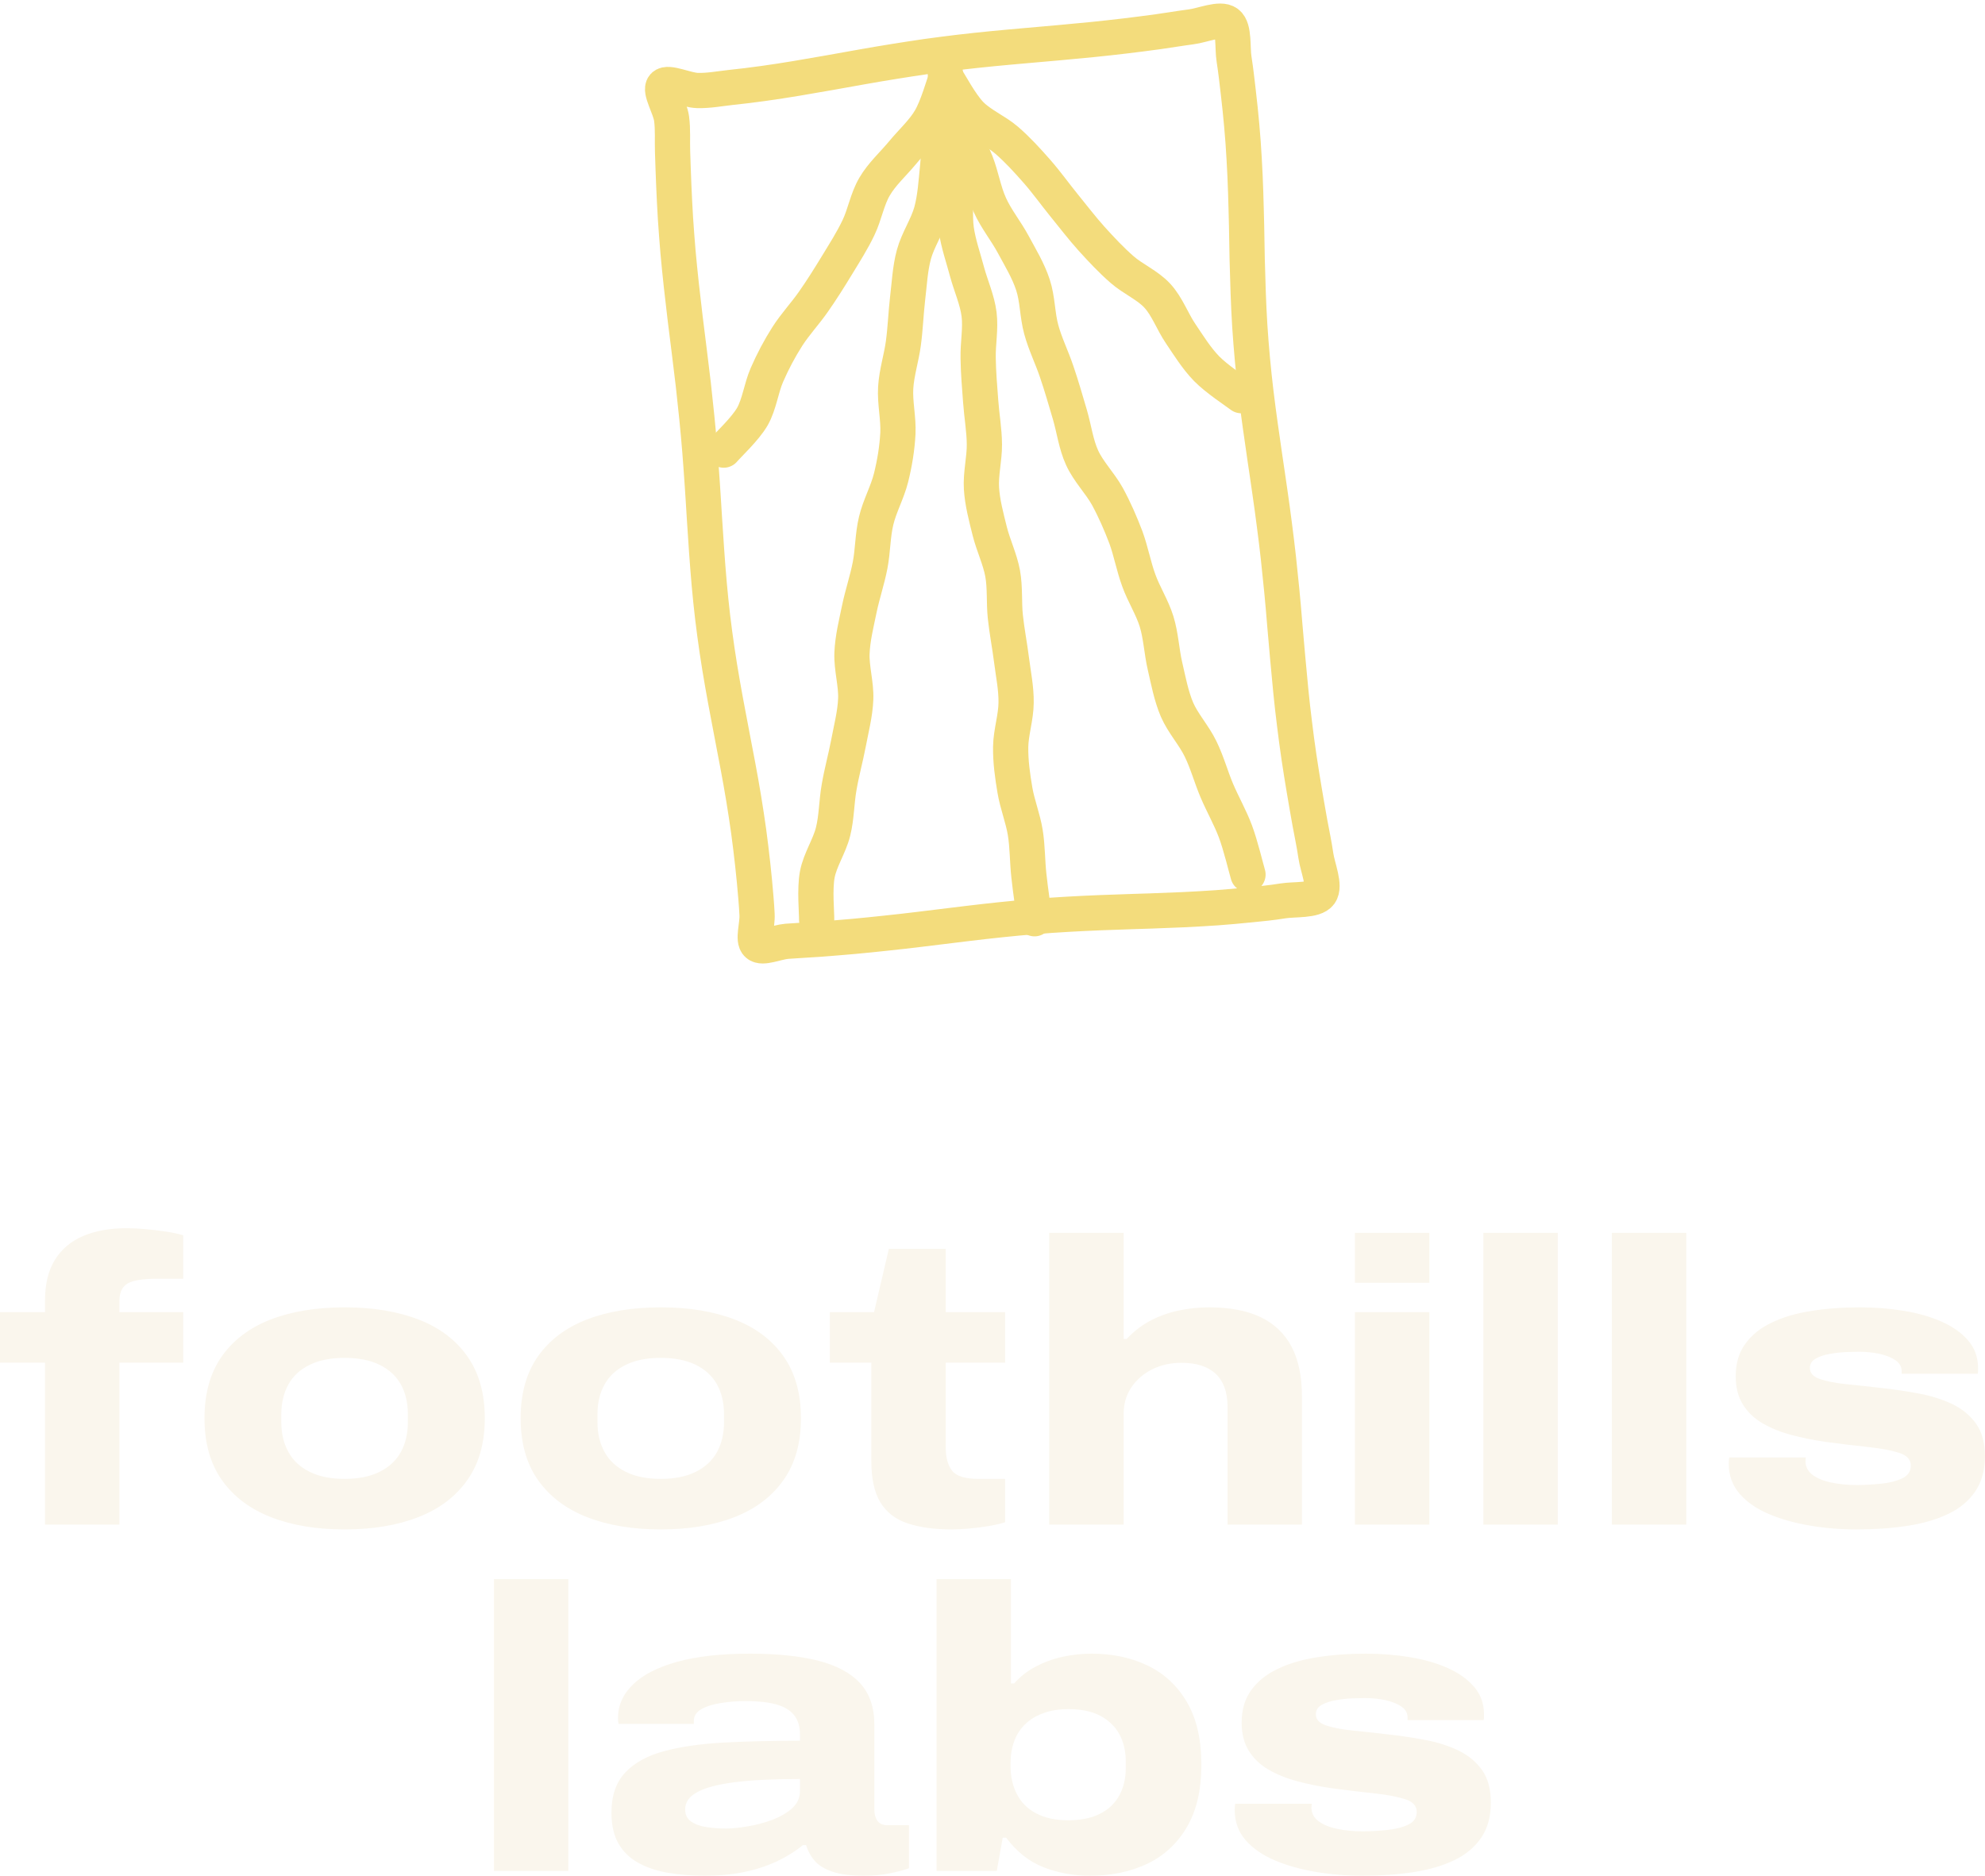
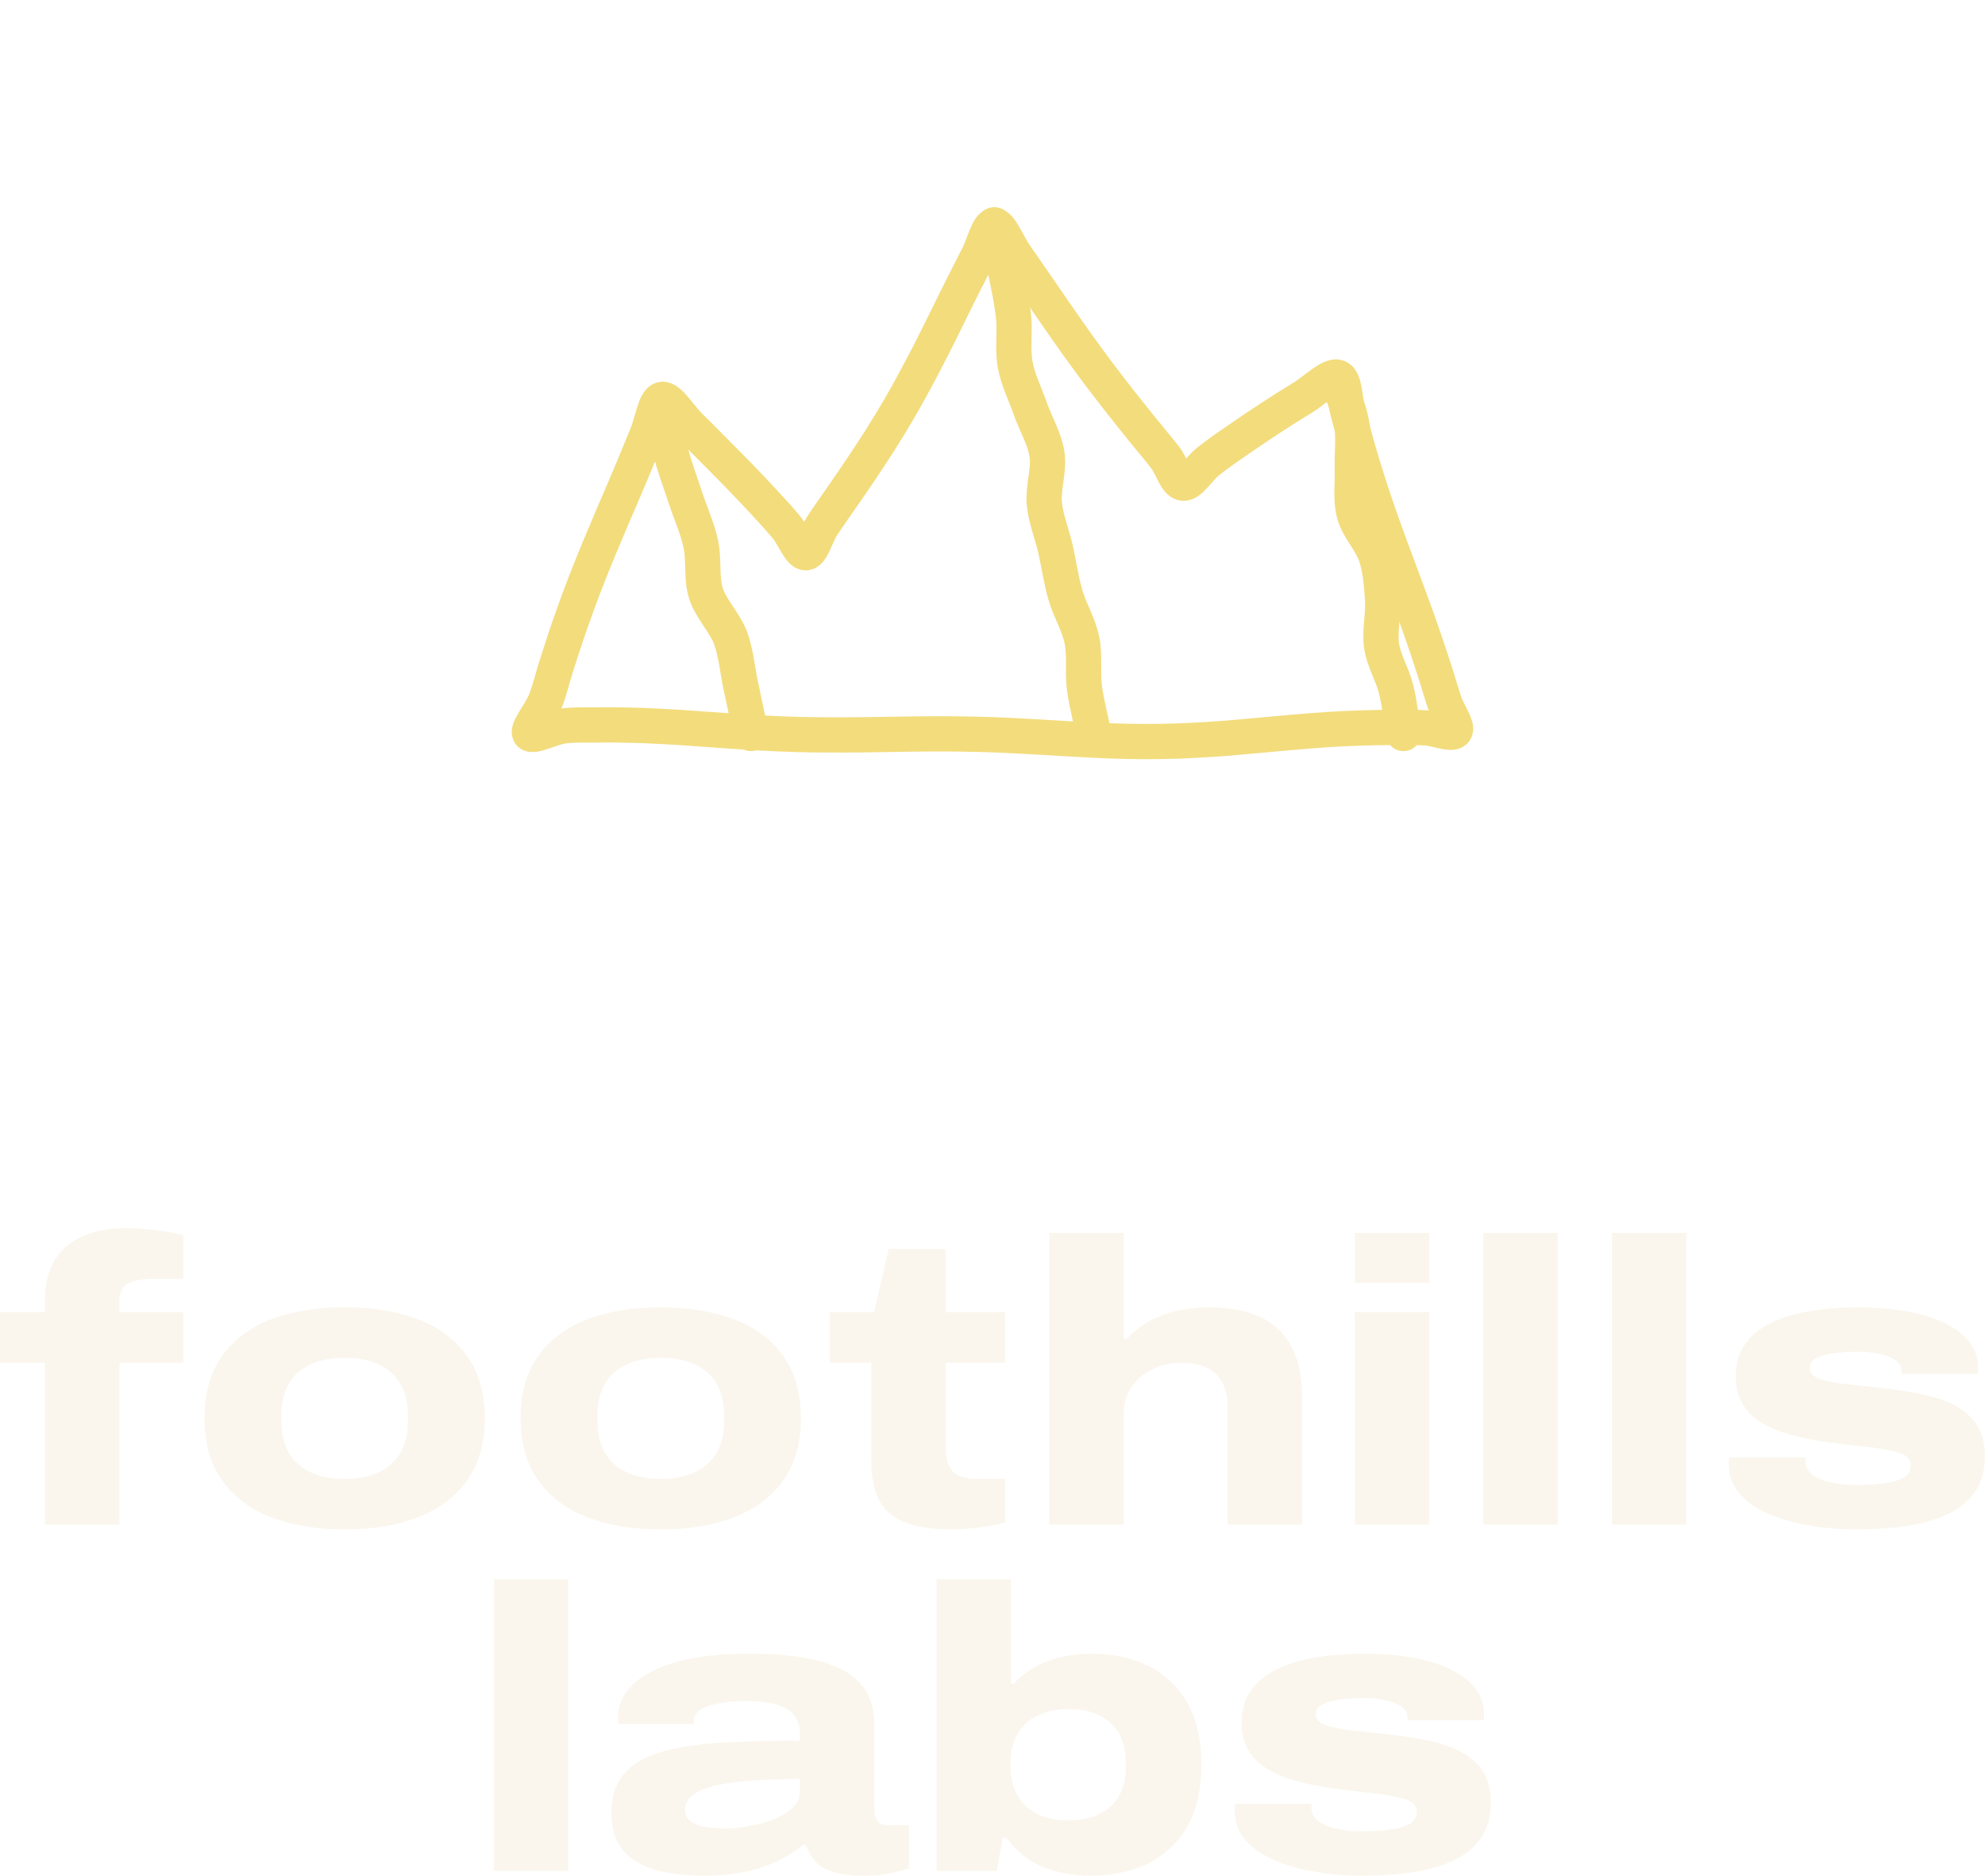
<svg xmlns="http://www.w3.org/2000/svg" viewBox="0 0 197.15 186.32" width="197.15" height="186.32" role="img" aria-label="Foothills Labs">
  <g transform="translate(50.57 0)">
    <g fill="none" stroke="#F3DC7C" stroke-width="3.5" stroke-linecap="round" stroke-linejoin="round">
-       <path d="M 15.34 8.53 C 15.77 8.06 17.59 8.96 18.7 8.99 C 19.8 9.02 20.89 8.81 21.98 8.69 C 23.07 8.58 24.16 8.44 25.25 8.29 C 26.34 8.14 27.42 7.97 28.51 7.79 C 29.59 7.61 30.68 7.42 31.76 7.23 C 32.85 7.04 33.93 6.84 35.01 6.65 C 36.09 6.46 37.18 6.27 38.26 6.1 C 39.35 5.92 40.44 5.76 41.52 5.6 C 42.61 5.45 43.7 5.31 44.79 5.18 C 45.88 5.05 46.97 4.94 48.07 4.83 C 49.16 4.72 50.25 4.63 51.35 4.53 C 52.44 4.43 53.53 4.34 54.63 4.24 C 55.72 4.14 56.81 4.04 57.91 3.93 C 59 3.82 60.09 3.7 61.18 3.57 C 62.27 3.44 63.36 3.3 64.45 3.15 C 65.54 3 66.56 2.82 67.71 2.67 C 68.86 2.53 70.62 1.75 71.33 2.29 C 72.05 2.83 71.81 4.75 72 5.9 C 72.18 7.05 72.29 8.09 72.42 9.19 C 72.55 10.28 72.66 11.38 72.76 12.48 C 72.86 13.58 72.94 14.69 73 15.79 C 73.07 16.89 73.11 18 73.15 19.11 C 73.19 20.21 73.21 21.32 73.24 22.43 C 73.26 23.53 73.28 24.64 73.3 25.75 C 73.33 26.86 73.36 27.97 73.4 29.07 C 73.44 30.18 73.49 31.28 73.56 32.39 C 73.63 33.49 73.72 34.59 73.82 35.69 C 73.92 36.79 74.04 37.89 74.17 38.98 C 74.3 40.08 74.45 41.18 74.6 42.27 C 74.75 43.37 74.91 44.46 75.07 45.55 C 75.23 46.65 75.4 47.74 75.55 48.83 C 75.71 49.93 75.86 51.02 76 52.12 C 76.14 53.21 76.28 54.31 76.4 55.41 C 76.52 56.5 76.63 57.6 76.74 58.7 C 76.85 59.8 76.94 60.9 77.03 62 C 77.13 63.1 77.22 64.2 77.32 65.3 C 77.42 66.4 77.52 67.5 77.63 68.6 C 77.74 69.7 77.86 70.8 78 71.89 C 78.13 72.99 78.28 74.08 78.44 75.18 C 78.6 76.27 78.78 77.37 78.96 78.45 C 79.14 79.55 79.34 80.64 79.53 81.73 C 79.73 82.82 79.95 83.82 80.12 84.99 C 80.29 86.17 81.09 88 80.54 88.75 C 79.99 89.5 78 89.3 76.83 89.49 C 75.67 89.68 74.66 89.77 73.56 89.88 C 72.47 89.99 71.38 90.09 70.28 90.17 C 69.19 90.25 68.09 90.3 66.99 90.36 C 65.89 90.41 64.79 90.45 63.69 90.49 C 62.59 90.53 61.49 90.55 60.39 90.6 C 59.29 90.64 58.19 90.67 57.09 90.73 C 56 90.78 54.9 90.85 53.8 90.92 C 52.71 91 51.61 91.09 50.52 91.19 C 49.43 91.29 48.34 91.41 47.24 91.53 C 46.15 91.65 45.06 91.79 43.97 91.92 C 42.88 92.05 41.79 92.19 40.7 92.32 C 39.61 92.45 38.52 92.58 37.43 92.69 C 36.34 92.81 35.25 92.92 34.15 93.02 C 33.06 93.12 31.97 93.2 30.87 93.29 C 29.77 93.37 28.62 93.42 27.58 93.5 C 26.55 93.59 25.15 94.25 24.66 93.8 C 24.16 93.36 24.68 91.88 24.62 90.83 C 24.57 89.78 24.46 88.62 24.36 87.52 C 24.25 86.43 24.14 85.33 24 84.23 C 23.87 83.14 23.72 82.04 23.55 80.95 C 23.39 79.86 23.2 78.76 23.01 77.67 C 22.82 76.58 22.61 75.5 22.4 74.41 C 22.2 73.32 21.98 72.23 21.78 71.14 C 21.57 70.05 21.37 68.96 21.18 67.87 C 20.99 66.78 20.81 65.69 20.65 64.6 C 20.49 63.5 20.34 62.41 20.21 61.31 C 20.08 60.22 19.97 59.12 19.87 58.02 C 19.77 56.92 19.69 55.81 19.61 54.71 C 19.53 53.61 19.46 52.51 19.39 51.4 C 19.32 50.3 19.26 49.2 19.18 48.09 C 19.1 46.99 19.03 45.89 18.94 44.79 C 18.85 43.69 18.75 42.59 18.64 41.49 C 18.53 40.39 18.41 39.29 18.29 38.2 C 18.16 37.1 18.02 36 17.89 34.91 C 17.76 33.81 17.61 32.71 17.48 31.62 C 17.35 30.52 17.22 29.42 17.1 28.33 C 16.98 27.23 16.87 26.13 16.77 25.03 C 16.68 23.93 16.59 22.83 16.52 21.73 C 16.45 20.62 16.4 19.52 16.35 18.41 C 16.3 17.31 16.27 16.2 16.23 15.09 C 16.19 13.99 16.28 12.87 16.13 11.77 C 15.98 10.68 14.91 8.99 15.34 8.53 Z" />
-       <path d="M 43.18 5.6 C 43.23 6.32 43.43 8.46 43.51 9.89 C 43.59 11.33 43.54 12.78 43.67 14.21 C 43.81 15.64 44.18 17.04 44.3 18.47 C 44.42 19.9 44.22 21.37 44.41 22.79 C 44.61 24.21 45.11 25.61 45.48 27.01 C 45.86 28.41 46.49 29.79 46.67 31.21 C 46.85 32.64 46.55 34.11 46.58 35.55 C 46.6 37 46.72 38.43 46.83 39.86 C 46.93 41.29 47.19 42.71 47.2 44.15 C 47.21 45.59 46.82 47.08 46.91 48.51 C 47 49.95 47.38 51.35 47.73 52.76 C 48.08 54.16 48.75 55.54 49.01 56.95 C 49.27 58.37 49.13 59.83 49.28 61.25 C 49.43 62.68 49.71 64.1 49.89 65.52 C 50.07 66.95 50.37 68.36 50.35 69.8 C 50.34 71.25 49.83 72.75 49.81 74.19 C 49.79 75.64 49.99 77.06 50.23 78.48 C 50.47 79.9 51.03 81.28 51.26 82.7 C 51.49 84.12 51.46 85.56 51.62 86.99 C 51.77 88.42 52.09 90.55 52.18 91.26" />
-       <path d="M 43.4 7.74 C 43.14 8.42 42.55 10.58 41.83 11.82 C 41.11 13.06 39.98 14.06 39.06 15.18 C 38.13 16.3 37.01 17.3 36.29 18.54 C 35.56 19.78 35.32 21.31 34.7 22.6 C 34.08 23.91 33.3 25.12 32.56 26.34 C 31.81 27.57 31.05 28.79 30.22 29.97 C 29.4 31.15 28.39 32.22 27.62 33.43 C 26.85 34.64 26.18 35.91 25.6 37.24 C 25.02 38.57 24.86 40.14 24.15 41.39 C 23.43 42.63 21.78 44.15 21.31 44.71" />
-       <path d="M 43.4 7.74 C 43.81 8.34 44.84 10.33 45.84 11.36 C 46.84 12.39 48.31 12.98 49.4 13.92 C 50.5 14.87 51.46 15.93 52.41 17.01 C 53.36 18.09 54.2 19.27 55.1 20.38 C 56.01 21.5 56.89 22.65 57.85 23.72 C 58.81 24.78 59.79 25.83 60.88 26.78 C 61.97 27.73 63.42 28.33 64.39 29.39 C 65.36 30.45 65.87 31.93 66.69 33.14 C 67.5 34.34 68.27 35.59 69.27 36.62 C 70.28 37.65 72.13 38.86 72.71 39.3" />
-       <path d="M 43.4 7.74 C 43.31 8.48 42.98 10.68 42.83 12.16 C 42.69 13.64 42.7 15.14 42.55 16.62 C 42.4 18.1 42.32 19.59 41.93 21.03 C 41.53 22.47 40.59 23.83 40.2 25.27 C 39.81 26.71 39.75 28.21 39.57 29.68 C 39.4 31.16 39.35 32.65 39.15 34.12 C 38.95 35.59 38.48 37.02 38.39 38.51 C 38.3 40 38.68 41.56 38.61 43.05 C 38.53 44.54 38.29 46 37.93 47.45 C 37.57 48.9 36.79 50.28 36.45 51.73 C 36.1 53.18 36.13 54.68 35.85 56.14 C 35.57 57.6 35.08 59.03 34.78 60.48 C 34.48 61.94 34.11 63.39 34.05 64.88 C 33.99 66.37 34.48 67.95 34.42 69.44 C 34.36 70.93 33.97 72.38 33.7 73.83 C 33.42 75.29 33.02 76.73 32.77 78.2 C 32.51 79.66 32.53 81.17 32.17 82.61 C 31.81 84.06 30.87 85.42 30.6 86.88 C 30.33 88.34 30.55 90.62 30.54 91.37" />
-       <path d="M 43.4 7.74 C 43.59 8.46 44 10.69 44.49 12.09 C 44.99 13.49 45.82 14.76 46.37 16.14 C 46.91 17.52 47.13 19.03 47.75 20.38 C 48.36 21.74 49.35 22.95 50.06 24.27 C 50.77 25.59 51.56 26.88 52.02 28.29 C 52.49 29.7 52.45 31.3 52.85 32.74 C 53.24 34.18 53.91 35.51 54.38 36.92 C 54.86 38.32 55.27 39.76 55.69 41.18 C 56.11 42.61 56.29 44.13 56.91 45.48 C 57.53 46.84 58.68 47.99 59.41 49.3 C 60.13 50.62 60.72 51.98 61.25 53.37 C 61.76 54.76 62.02 56.25 62.53 57.64 C 63.03 59.04 63.86 60.31 64.3 61.73 C 64.74 63.16 64.8 64.72 65.14 66.18 C 65.48 67.64 65.75 69.12 66.33 70.49 C 66.92 71.85 68.01 73.03 68.66 74.37 C 69.32 75.71 69.7 77.15 70.28 78.52 C 70.86 79.89 71.61 81.19 72.13 82.58 C 72.65 83.97 73.17 86.16 73.38 86.87" />
+       <path d="M 2.04 72.86 C 1.75 72.45 3.16 70.76 3.59 69.66 C 4.03 68.56 4.29 67.39 4.65 66.26 C 5.01 65.13 5.37 64 5.75 62.88 C 6.14 61.76 6.53 60.64 6.94 59.53 C 7.35 58.42 7.78 57.32 8.22 56.22 C 8.66 55.12 9.12 54.03 9.58 52.94 C 10.03 51.85 10.51 50.76 10.97 49.68 C 11.43 48.59 11.9 47.5 12.36 46.41 C 12.82 45.32 13.24 44.25 13.71 43.13 C 14.18 42 14.49 39.82 15.17 39.67 C 15.87 39.52 16.99 41.4 17.85 42.24 C 18.7 43.08 19.5 43.89 20.32 44.72 C 21.14 45.55 21.97 46.37 22.78 47.21 C 23.59 48.05 24.4 48.89 25.19 49.75 C 25.98 50.6 26.81 51.49 27.52 52.35 C 28.24 53.21 28.87 54.93 29.46 54.91 C 30.06 54.89 30.49 53.15 31.09 52.23 C 31.69 51.31 32.4 50.33 33.05 49.38 C 33.7 48.43 34.36 47.49 35 46.53 C 35.64 45.57 36.27 44.61 36.89 43.64 C 37.5 42.67 38.1 41.69 38.68 40.7 C 39.26 39.71 39.82 38.7 40.36 37.69 C 40.91 36.68 41.44 35.66 41.96 34.64 C 42.48 33.62 42.99 32.58 43.5 31.55 C 44.01 30.52 44.51 29.49 45.03 28.46 C 45.54 27.44 46.07 26.41 46.59 25.39 C 47.12 24.38 47.57 22.4 48.18 22.38 C 48.78 22.36 49.54 24.3 50.22 25.28 C 50.9 26.26 51.59 27.25 52.26 28.23 C 52.94 29.22 53.62 30.21 54.3 31.19 C 54.98 32.17 55.66 33.16 56.36 34.13 C 57.06 35.1 57.76 36.07 58.48 37.03 C 59.2 37.98 59.93 38.93 60.67 39.88 C 61.41 40.82 62.16 41.75 62.91 42.69 C 63.67 43.62 64.51 44.6 65.18 45.48 C 65.85 46.37 66.24 47.94 66.95 48 C 67.66 48.05 68.51 46.55 69.44 45.82 C 70.37 45.08 71.47 44.32 72.51 43.61 C 73.54 42.89 74.59 42.19 75.65 41.5 C 76.7 40.81 77.74 40.15 78.85 39.48 C 79.95 38.8 81.55 37.23 82.29 37.47 C 83.03 37.7 82.99 39.8 83.3 40.92 C 83.62 42.04 83.88 43.1 84.18 44.19 C 84.49 45.27 84.81 46.35 85.15 47.43 C 85.49 48.5 85.84 49.57 86.21 50.64 C 86.57 51.7 86.96 52.76 87.34 53.82 C 87.73 54.88 88.13 55.93 88.52 56.99 C 88.91 58.04 89.31 59.1 89.69 60.16 C 90.08 61.22 90.46 62.28 90.82 63.34 C 91.19 64.41 91.54 65.48 91.89 66.55 C 92.24 67.62 92.56 68.77 92.9 69.77 C 93.24 70.79 94.25 72.18 93.94 72.6 C 93.62 73.02 92.06 72.36 91.02 72.3 C 89.98 72.24 88.82 72.25 87.72 72.26 C 86.62 72.26 85.53 72.28 84.43 72.32 C 83.33 72.35 82.23 72.41 81.13 72.48 C 80.03 72.55 78.94 72.65 77.84 72.74 C 76.74 72.83 75.64 72.94 74.54 73.04 C 73.44 73.14 72.34 73.24 71.25 73.33 C 70.15 73.41 69.05 73.49 67.95 73.54 C 66.85 73.6 65.75 73.64 64.65 73.65 C 63.56 73.67 62.46 73.66 61.36 73.64 C 60.26 73.62 59.16 73.57 58.06 73.52 C 56.97 73.47 55.87 73.4 54.77 73.34 C 53.67 73.28 52.57 73.2 51.47 73.15 C 50.37 73.09 49.28 73.03 48.18 72.99 C 47.08 72.95 45.98 72.92 44.88 72.91 C 43.78 72.89 42.68 72.89 41.59 72.9 C 40.49 72.9 39.39 72.92 38.29 72.94 C 37.19 72.95 36.09 72.98 34.99 72.99 C 33.9 73 32.8 73.01 31.7 73 C 30.6 73 29.5 72.98 28.4 72.95 C 27.31 72.92 26.21 72.87 25.11 72.81 C 24.01 72.75 22.91 72.68 21.81 72.6 C 20.71 72.53 19.62 72.44 18.52 72.37 C 17.42 72.29 16.32 72.21 15.22 72.16 C 14.12 72.1 13.02 72.05 11.93 72.03 C 10.83 72 9.73 71.99 8.63 72.01 C 7.53 72.02 6.43 71.97 5.34 72.12 C 4.24 72.26 2.33 73.27 2.04 72.86 Z" />
+       <path d="M 15.22 39.91 C 15.35 40.71 15.63 43.16 16.01 44.74 C 16.39 46.32 16.99 47.84 17.49 49.39 C 17.99 50.94 18.69 52.43 19.03 54.02 C 19.38 55.61 19.06 57.37 19.54 58.93 C 20.03 60.48 21.39 61.8 21.97 63.32 C 22.54 64.85 22.66 66.5 23 68.09 C 23.34 69.68 23.84 72.07 24.01 72.86" />
+       <path d="M 48.18 22.33 C 48.36 23.09 48.97 25.36 49.29 26.88 C 49.61 28.41 49.93 29.94 50.1 31.49 C 50.26 33.05 49.97 34.7 50.26 36.23 C 50.54 37.77 51.28 39.21 51.8 40.7 C 52.33 42.19 53.2 43.61 53.42 45.15 C 53.65 46.7 53.01 48.41 53.15 49.98 C 53.29 51.54 53.91 53.01 54.26 54.53 C 54.6 56.05 54.81 57.6 55.25 59.11 C 55.68 60.61 56.57 62.03 56.88 63.56 C 57.2 65.08 56.94 66.72 57.13 68.28 C 57.33 69.83 57.91 72.1 58.06 72.86" />
+       <path d="M 82.23 37.71 C 82.47 38.42 83.41 40.52 83.66 41.99 C 83.92 43.46 83.7 45.02 83.74 46.52 C 83.79 48.03 83.54 49.59 83.93 51.04 C 84.32 52.48 85.6 53.76 86.08 55.18 C 86.55 56.61 86.66 58.11 86.75 59.61 C 86.85 61.1 86.43 62.7 86.65 64.17 C 86.87 65.65 87.73 67 88.09 68.45 C 88.46 69.9 88.7 72.13 88.82 72.86" />
    </g>
  </g>
  <g fill="#FAF6ED" transform="translate(-0.43 151.44)">
    <path d="M4.9 0V-16.08H0.43V-21.1H4.9V-22.25Q4.9 -24.72 5.89 -26.31Q6.88 -27.9 8.7 -28.67Q10.53 -29.44 12.98 -29.44Q13.85 -29.44 14.87 -29.35Q15.89 -29.26 16.88 -29.11Q17.86 -28.96 18.63 -28.74V-24.42H16Q13.9 -24.42 13.09 -23.94Q12.29 -23.45 12.29 -22.23V-21.1H18.63V-16.08H12.29V0Z M34.66 0.48Q30.44 0.48 27.31 -0.75Q24.19 -1.98 22.46 -4.43Q20.74 -6.88 20.74 -10.56Q20.74 -14.26 22.46 -16.71Q24.19 -19.16 27.31 -20.37Q30.44 -21.58 34.66 -21.58Q38.87 -21.58 42 -20.37Q45.13 -19.16 46.85 -16.71Q48.58 -14.26 48.58 -10.56Q48.58 -6.88 46.85 -4.43Q45.13 -1.98 42 -0.75Q38.87 0.48 34.66 0.48ZM34.66 -4.54Q36.74 -4.54 38.15 -5.25Q39.55 -5.95 40.25 -7.22Q40.94 -8.49 40.94 -10.16V-10.96Q40.94 -12.65 40.25 -13.91Q39.55 -15.17 38.15 -15.86Q36.74 -16.56 34.66 -16.56Q32.57 -16.56 31.17 -15.86Q29.76 -15.17 29.07 -13.91Q28.37 -12.65 28.37 -10.96V-10.16Q28.37 -8.49 29.07 -7.22Q29.76 -5.95 31.17 -5.25Q32.57 -4.54 34.66 -4.54Z M66.06 0.48Q61.84 0.48 58.71 -0.75Q55.59 -1.98 53.86 -4.43Q52.14 -6.88 52.14 -10.56Q52.14 -14.26 53.86 -16.71Q55.59 -19.16 58.71 -20.37Q61.84 -21.58 66.06 -21.58Q70.27 -21.58 73.4 -20.37Q76.53 -19.16 78.25 -16.71Q79.98 -14.26 79.98 -10.56Q79.98 -6.88 78.25 -4.43Q76.53 -1.98 73.4 -0.75Q70.27 0.48 66.06 0.48ZM66.06 -4.54Q68.14 -4.54 69.55 -5.25Q70.95 -5.95 71.65 -7.22Q72.34 -8.49 72.34 -10.16V-10.96Q72.34 -12.65 71.65 -13.91Q70.95 -15.17 69.55 -15.86Q68.14 -16.56 66.06 -16.56Q63.97 -16.56 62.57 -15.86Q61.16 -15.17 60.47 -13.91Q59.77 -12.65 59.77 -10.96V-10.16Q59.77 -8.49 60.47 -7.22Q61.16 -5.95 62.57 -5.25Q63.97 -4.54 66.06 -4.54Z M94.99 0.48Q92.37 0.48 90.58 -0.12Q88.79 -0.71 87.88 -2.19Q86.97 -3.67 86.97 -6.31V-16.08H82.85V-21.1H87.24L88.71 -27.39H94.36V-21.1H100.26V-16.08H94.36V-7.67Q94.36 -6.15 95 -5.34Q95.64 -4.54 97.63 -4.54H100.26V-0.24Q99.7 -0.04 98.72 0.13Q97.74 0.3 96.73 0.39Q95.72 0.48 94.99 0.48Z M104.64 0V-28.98H112.03V-18.44H112.33Q113.43 -19.61 114.77 -20.3Q116.1 -20.98 117.58 -21.28Q119.05 -21.58 120.51 -21.58Q123.58 -21.58 125.63 -20.61Q127.67 -19.63 128.71 -17.67Q129.74 -15.7 129.74 -12.74V0H122.35V-11.71Q122.35 -12.79 122.05 -13.62Q121.74 -14.45 121.16 -14.99Q120.58 -15.53 119.73 -15.8Q118.88 -16.07 117.77 -16.07Q116.18 -16.07 114.88 -15.43Q113.58 -14.78 112.81 -13.65Q112.03 -12.51 112.03 -11V0Z M135 -24.02V-28.98H142.39V-24.02ZM135 0V-21.1H142.39V0Z M147.76 0V-28.98H155.15V0Z M160.52 0V-28.98H167.91V0Z M184.81 0.48Q182.45 0.48 180.19 0.1Q177.93 -0.28 176.11 -1.05Q174.29 -1.82 173.21 -3.06Q172.13 -4.31 172.13 -6.05Q172.13 -6.21 172.14 -6.36Q172.15 -6.51 172.19 -6.67H179.79Q179.76 -6.56 179.76 -6.45Q179.75 -6.34 179.75 -6.26Q179.77 -5.44 180.48 -4.92Q181.18 -4.41 182.34 -4.17Q183.49 -3.93 184.83 -3.93Q185.98 -3.93 187.23 -4.06Q188.49 -4.18 189.35 -4.59Q190.21 -4.99 190.21 -5.86Q190.21 -6.75 189.07 -7.12Q187.94 -7.49 186.02 -7.7Q184.1 -7.9 181.72 -8.22Q179.93 -8.48 178.33 -8.91Q176.73 -9.34 175.49 -10.06Q174.25 -10.78 173.54 -11.92Q172.82 -13.07 172.82 -14.73Q172.82 -16.65 173.77 -17.95Q174.71 -19.26 176.39 -20.06Q178.06 -20.87 180.31 -21.22Q182.55 -21.58 185.15 -21.58Q187.43 -21.58 189.53 -21.23Q191.63 -20.89 193.29 -20.15Q194.95 -19.41 195.92 -18.27Q196.89 -17.13 196.89 -15.56Q196.89 -15.42 196.89 -15.26Q196.89 -15.09 196.85 -14.98H189.3V-15.23Q189.3 -15.91 188.68 -16.33Q188.05 -16.75 187.1 -16.96Q186.14 -17.17 185.07 -17.17Q184.65 -17.17 183.84 -17.14Q183.03 -17.11 182.19 -16.96Q181.35 -16.82 180.77 -16.49Q180.19 -16.16 180.19 -15.55Q180.19 -14.8 181.18 -14.46Q182.17 -14.12 183.78 -13.95Q185.39 -13.79 187.27 -13.57Q189.2 -13.36 191.05 -13.01Q192.9 -12.66 194.37 -11.95Q195.84 -11.23 196.71 -10Q197.57 -8.77 197.57 -6.78Q197.57 -4.71 196.62 -3.31Q195.67 -1.9 193.95 -1.07Q192.23 -0.24 189.9 0.12Q187.57 0.48 184.81 0.48Z" />
  </g>
  <g fill="#FAF6ED" transform="translate(46.46 185.84)">
    <path d="M2.6 0V-28.98H9.99V0Z M23.56 0.48Q21.59 0.48 19.9 0.19Q18.2 -0.1 16.94 -0.8Q15.67 -1.5 14.97 -2.71Q14.27 -3.92 14.27 -5.79Q14.27 -8.32 15.64 -9.77Q17.01 -11.23 19.52 -11.9Q22.04 -12.57 25.46 -12.75Q28.88 -12.93 32.99 -12.93V-13.57Q32.99 -14.78 32.38 -15.51Q31.78 -16.23 30.59 -16.55Q29.41 -16.87 27.62 -16.87Q26.35 -16.87 25.16 -16.68Q23.97 -16.5 23.21 -16.07Q22.45 -15.64 22.45 -14.9V-14.6H14.98Q14.94 -14.76 14.93 -14.88Q14.92 -15.01 14.92 -15.19Q14.92 -17.07 16.4 -18.51Q17.88 -19.96 20.8 -20.77Q23.72 -21.58 28.02 -21.58Q32 -21.58 34.76 -20.89Q37.52 -20.2 38.95 -18.66Q40.38 -17.12 40.38 -14.53V-6.1Q40.38 -5.4 40.69 -4.97Q41 -4.54 41.69 -4.54H43.82V-0.27Q43.25 -0.04 42.01 0.22Q40.78 0.48 39.37 0.48Q37.39 0.48 36.2 0.07Q35.02 -0.33 34.43 -1.03Q33.85 -1.72 33.6 -2.56H33.28Q32.14 -1.63 30.66 -0.93Q29.17 -0.24 27.4 0.12Q25.63 0.48 23.56 0.48ZM25.64 -4.21Q26.55 -4.21 27.78 -4.42Q29.01 -4.62 30.21 -5.06Q31.41 -5.51 32.2 -6.21Q32.99 -6.91 32.99 -7.92V-9.13Q29.05 -9.13 26.52 -8.81Q24 -8.49 22.8 -7.83Q21.59 -7.18 21.59 -6.12Q21.59 -5.3 22.19 -4.9Q22.78 -4.49 23.71 -4.35Q24.65 -4.21 25.64 -4.21Z M61.78 0.48Q59.35 0.48 57.19 -0.36Q55.04 -1.2 53.47 -3.3H53.13L52.54 0H46.56V-28.98H53.95V-18.62H54.27Q55.18 -19.66 56.44 -20.31Q57.7 -20.97 59.13 -21.28Q60.57 -21.58 61.94 -21.58Q65.08 -21.58 67.54 -20.39Q70 -19.2 71.43 -16.76Q72.86 -14.32 72.86 -10.54Q72.86 -6.8 71.42 -4.35Q69.98 -1.9 67.49 -0.71Q64.99 0.48 61.78 0.48ZM59.64 -5.03Q61.53 -5.03 62.8 -5.68Q64.07 -6.32 64.71 -7.5Q65.35 -8.67 65.35 -10.22V-10.88Q65.35 -12.43 64.71 -13.59Q64.07 -14.74 62.82 -15.41Q61.56 -16.07 59.67 -16.07Q58.24 -16.07 57.17 -15.67Q56.09 -15.28 55.36 -14.57Q54.63 -13.87 54.27 -12.88Q53.91 -11.9 53.91 -10.68V-10.4Q53.91 -8.82 54.55 -7.6Q55.18 -6.38 56.47 -5.71Q57.75 -5.03 59.64 -5.03Z M88.85 0.48Q86.49 0.48 84.23 0.1Q81.97 -0.28 80.15 -1.05Q78.33 -1.82 77.25 -3.06Q76.17 -4.31 76.17 -6.05Q76.17 -6.21 76.18 -6.36Q76.19 -6.51 76.23 -6.67H83.83Q83.8 -6.56 83.8 -6.45Q83.79 -6.34 83.79 -6.26Q83.81 -5.44 84.52 -4.92Q85.22 -4.41 86.38 -4.17Q87.53 -3.93 88.87 -3.93Q90.02 -3.93 91.27 -4.06Q92.53 -4.18 93.39 -4.59Q94.25 -4.99 94.25 -5.86Q94.25 -6.75 93.11 -7.12Q91.98 -7.49 90.06 -7.7Q88.14 -7.9 85.76 -8.22Q83.97 -8.48 82.37 -8.91Q80.77 -9.34 79.53 -10.06Q78.29 -10.78 77.58 -11.92Q76.86 -13.07 76.86 -14.73Q76.86 -16.65 77.81 -17.95Q78.75 -19.26 80.43 -20.06Q82.1 -20.87 84.35 -21.22Q86.59 -21.58 89.19 -21.58Q91.47 -21.58 93.57 -21.23Q95.67 -20.89 97.33 -20.15Q98.99 -19.41 99.96 -18.27Q100.93 -17.13 100.93 -15.56Q100.93 -15.42 100.93 -15.26Q100.93 -15.09 100.89 -14.98H93.34V-15.23Q93.34 -15.91 92.72 -16.33Q92.09 -16.75 91.14 -16.96Q90.18 -17.17 89.11 -17.17Q88.69 -17.17 87.88 -17.14Q87.07 -17.11 86.23 -16.96Q85.39 -16.82 84.81 -16.49Q84.23 -16.16 84.23 -15.55Q84.23 -14.8 85.22 -14.46Q86.21 -14.12 87.82 -13.95Q89.43 -13.79 91.31 -13.57Q93.24 -13.36 95.09 -13.01Q96.94 -12.66 98.41 -11.95Q99.88 -11.23 100.75 -10Q101.61 -8.77 101.61 -6.78Q101.61 -4.71 100.66 -3.31Q99.71 -1.9 97.99 -1.07Q96.27 -0.24 93.94 0.12Q91.61 0.48 88.85 0.48Z" />
  </g>
</svg>
